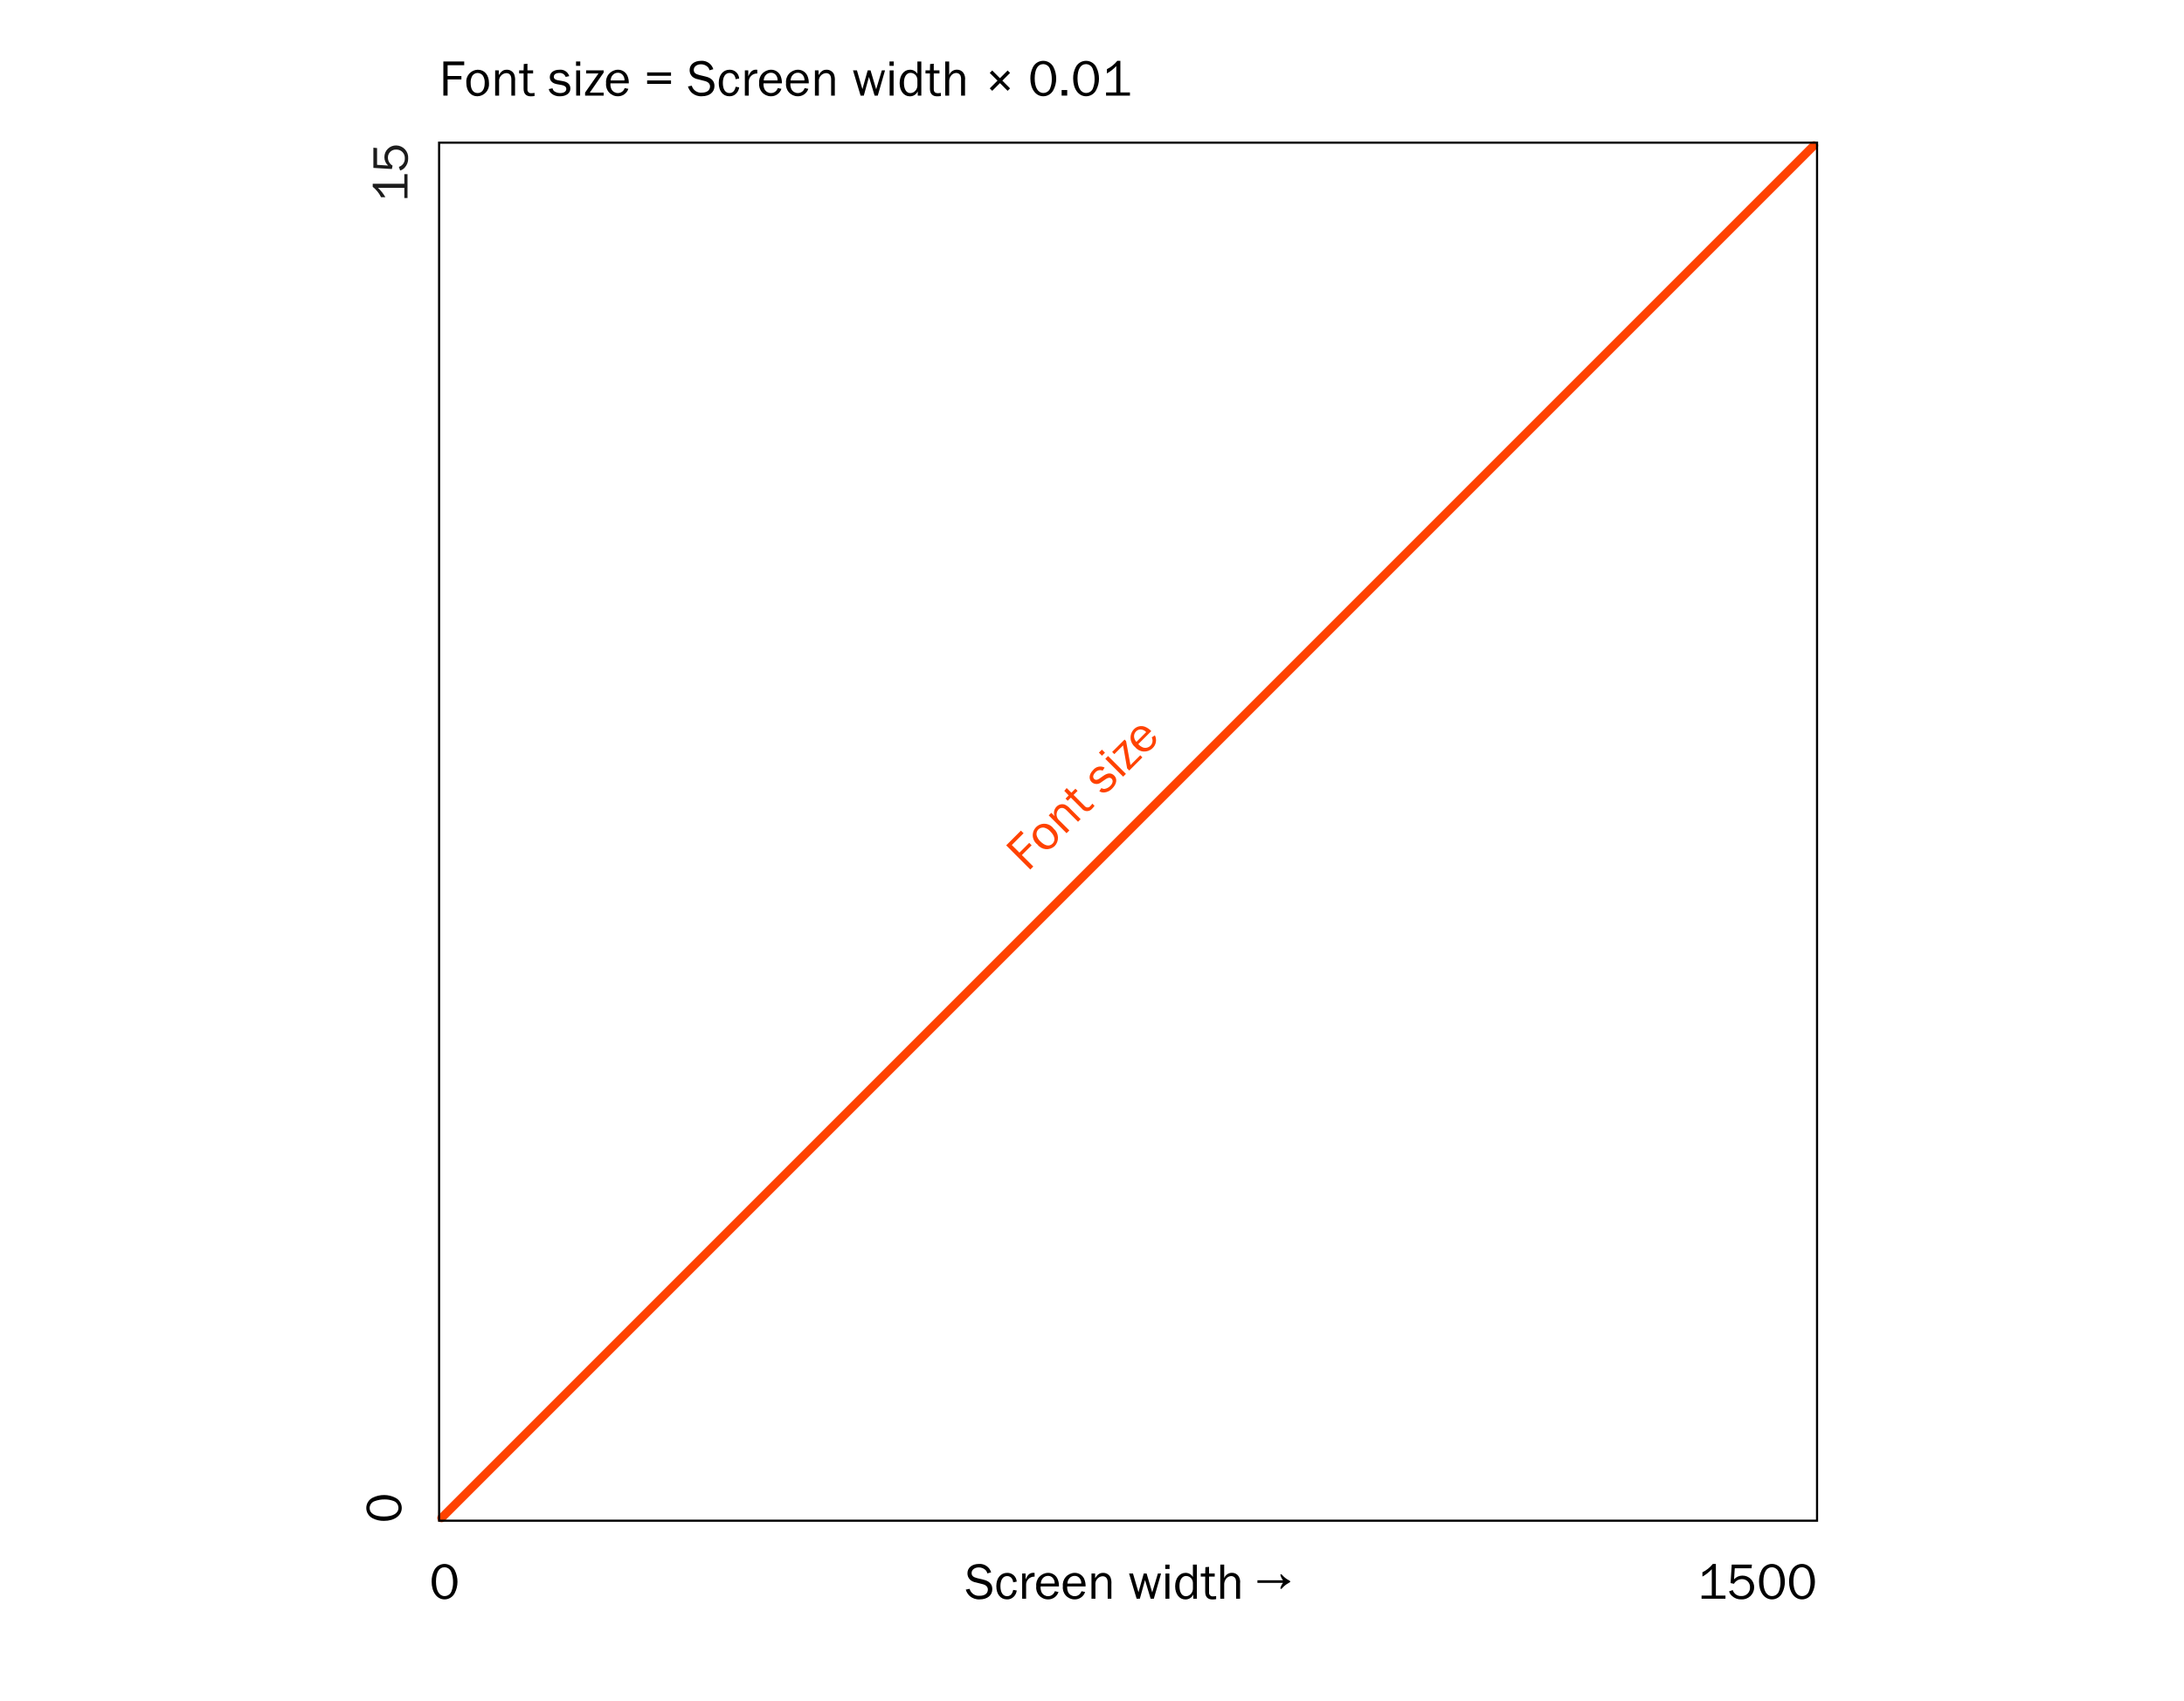
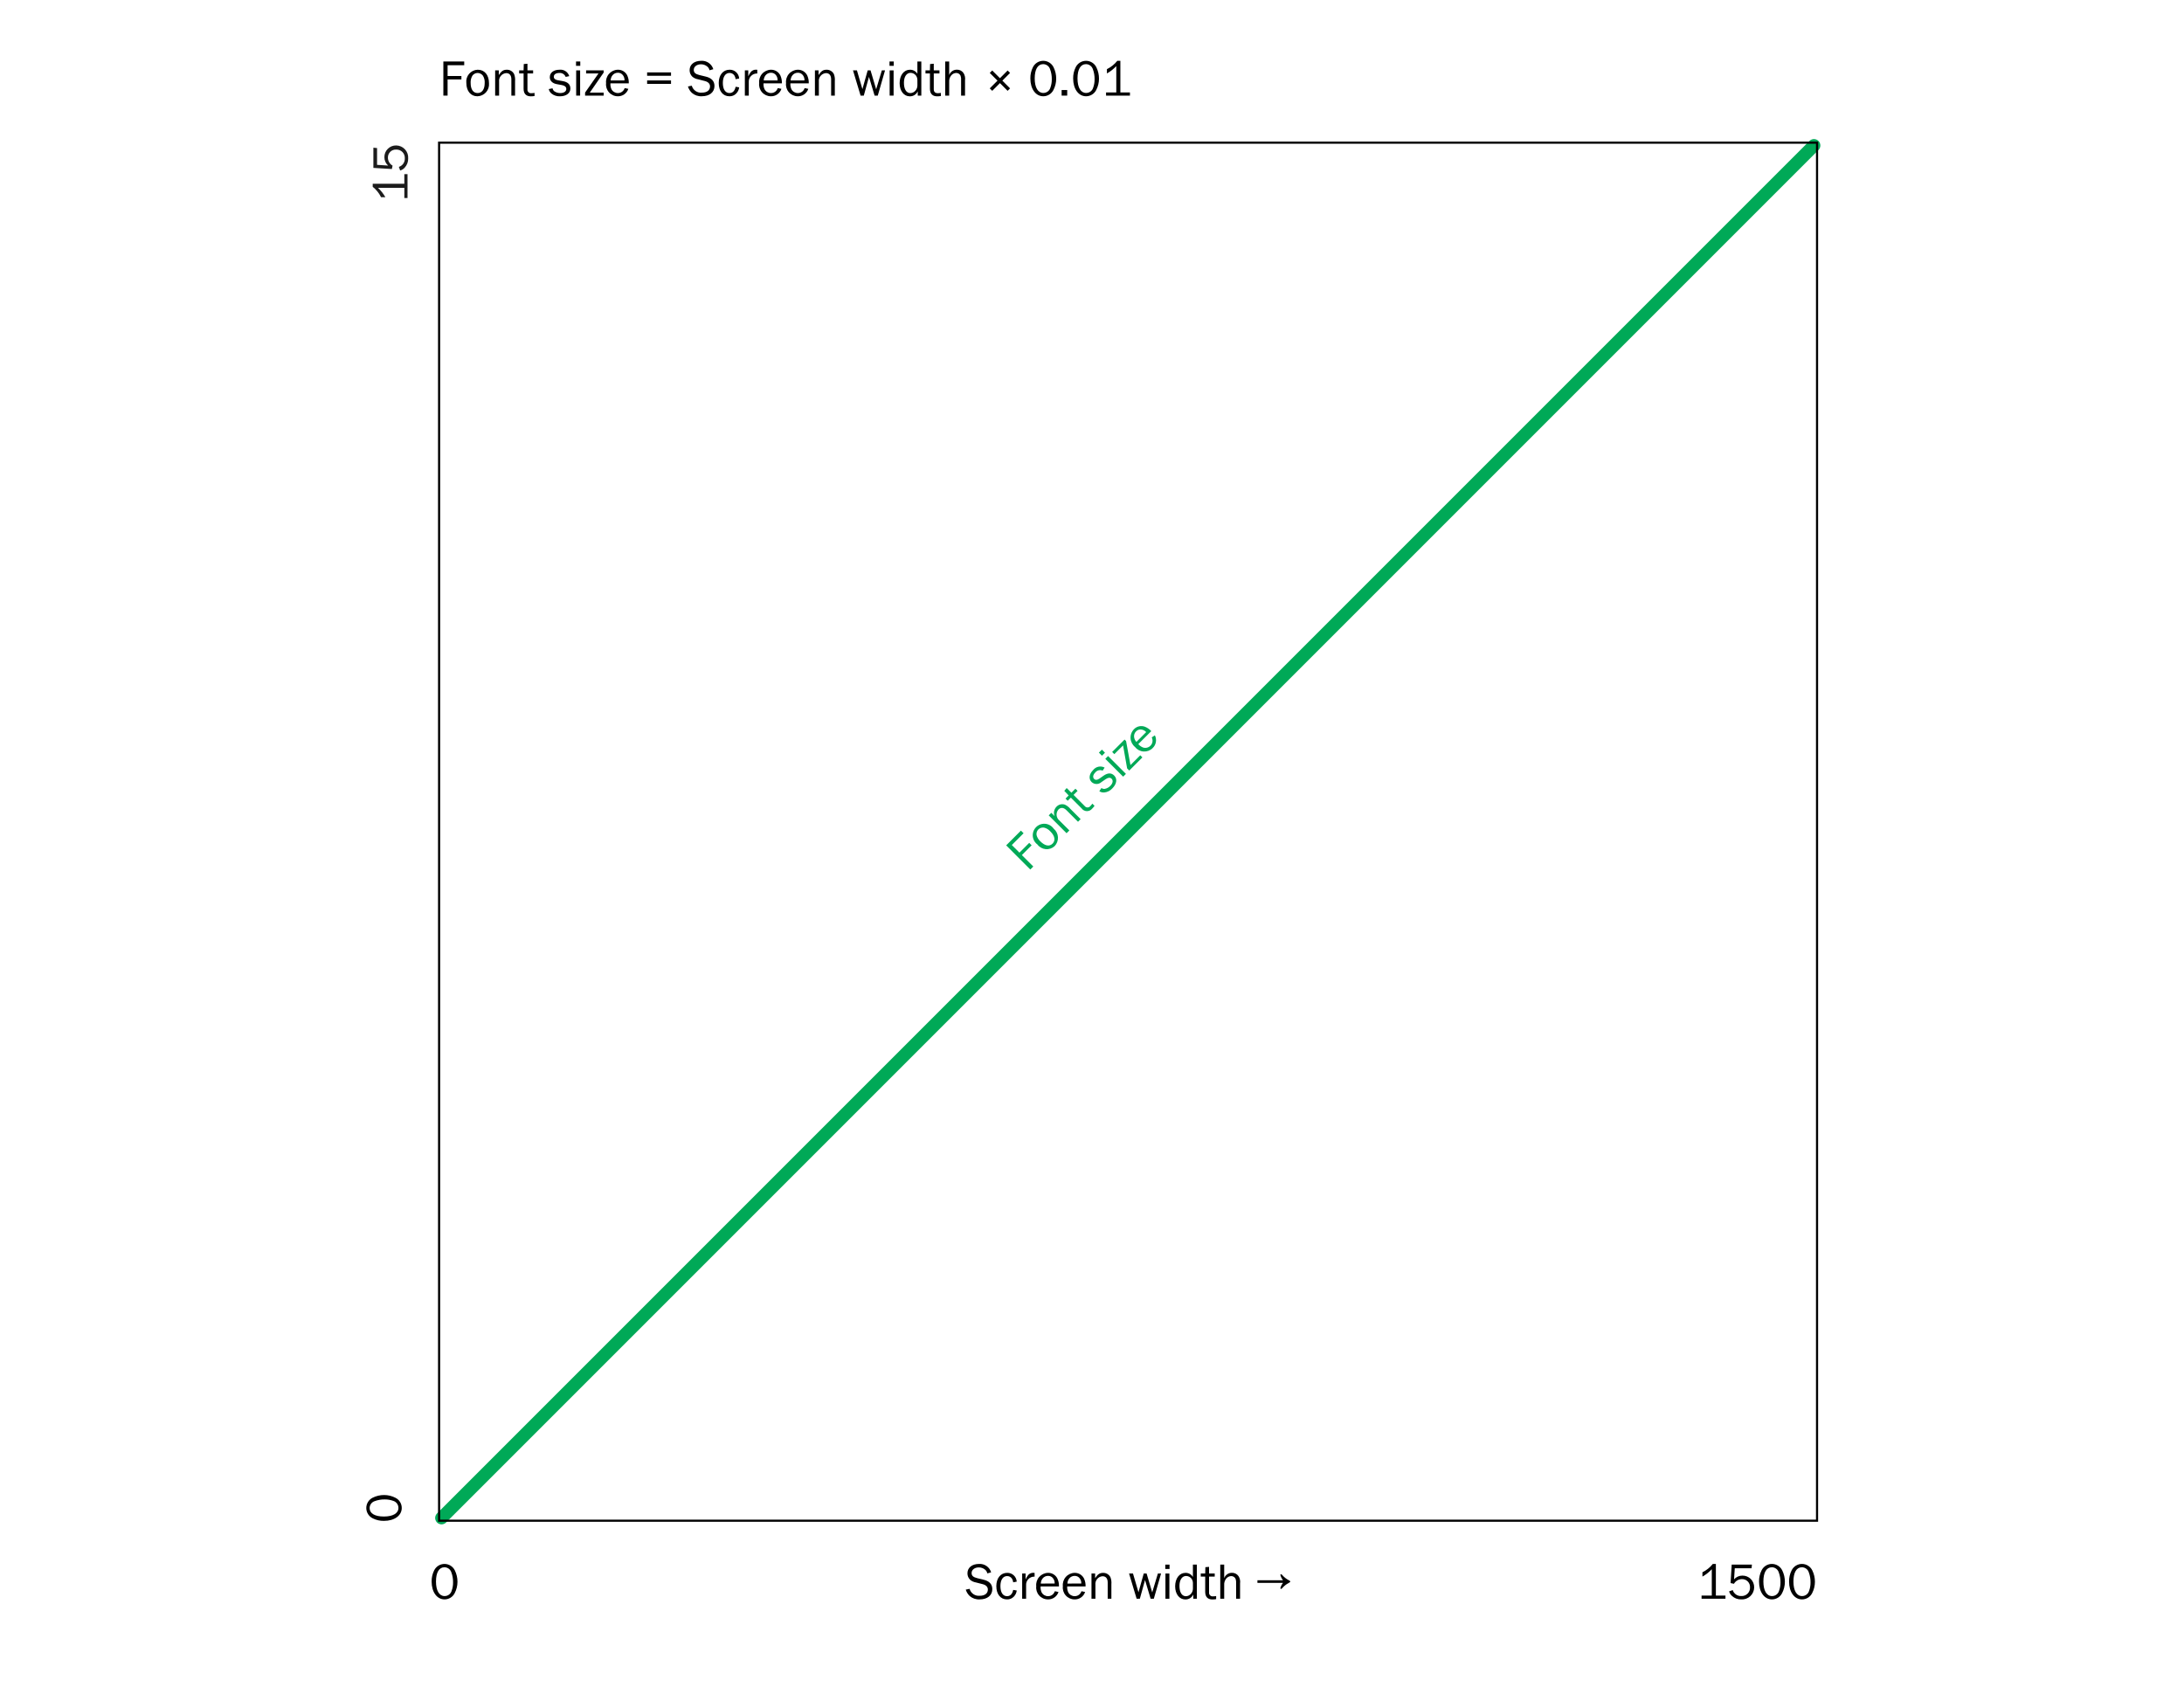
<svg xmlns="http://www.w3.org/2000/svg" width="256" height="199.333" viewBox="0 0 256 199.333">
  <defs>
    <style>
      .cls-1 {
        isolation: isolate;
      }

-       .cls-2, .cls-4, .cls-5 {
+       .cls-2,
+       .cls-4,
+       .cls-5 {
        mix-blend-mode: multiply;
      }

      .cls-3 {
-         fill: #ff4200;
+         fill: #00a957;
      }

-       .cls-4, .cls-5 {
+       .cls-4,
+       .cls-5 {
        fill: none;
      }

      .cls-4 {
        stroke: #000;
        stroke-miterlimit: 10;
        stroke-width: 0.25px;
      }

      .cls-5 {
-         stroke: #ff4200;
+         stroke: #00a957;
        stroke-linecap: round;
+         stroke-width: 1.5px;
        stroke-linejoin: round;
      }

      .cls-6 {
        opacity: 0.89;
      }
    </style>
  </defs>
  <g class="cls-1">
    <g id="Layer_1" data-name="Layer 1">
      <g class="cls-2">
        <path d="M51.969,11.206v-4h2.445v.438H52.465V8.909H54.084v.402H52.465v1.895Z" />
        <path d="M57.318,9.761a1.398,1.398,0,0,1-1.367,1.524c-.773,0-1.289-.624-1.289-1.565A1.384,1.384,0,0,1,56,8.172C56.803,8.172,57.318,8.795,57.318,9.761ZM55.369,8.873a1.508,1.508,0,0,0-.203.84c0,.762.299,1.193.82,1.193.518,0,.828-.437.828-1.169a1.454,1.454,0,0,0-.209-.87.797.797,0,0,0-.625-.317A.771.771,0,0,0,55.369,8.873Z" />
        <path d="M59.94,11.206V9.305c0-.479-.215-.737-.611-.737a.906.906,0,0,0-.826,1.014v1.625h-.463V8.25h.426v.545c.307-.467.539-.623.947-.623a.933.933,0,0,1,.852.516,1.821,1.821,0,0,1,.109.81v1.709Z" />
        <path d="M62.658,11.254a2.551,2.551,0,0,1-.438.036c-.557,0-.846-.306-.846-.899V8.609h-.521V8.25h.521l.02-.744.432-.036v.78h.664v.359h-.664v1.853a.416.416,0,0,0,.478.461,1.75,1.75,0,0,0,.353-.035Z" />
        <path d="M64.766,10.349a.595.595,0,0,0,.191.336,1.206,1.206,0,0,0,.727.222c.414,0,.695-.192.695-.479,0-.24-.174-.39-.51-.456l-.623-.114c-.504-.096-.799-.396-.799-.815,0-.521.445-.869,1.115-.869a1.075,1.075,0,0,1,1.164.749l-.42.091a.731.731,0,0,0-.756-.462c-.383,0-.635.174-.635.438,0,.222.15.353.461.414l.582.102c.606.108.9.396.9.876,0,.539-.486.905-1.219.905a1.461,1.461,0,0,1-1.006-.33.898.898,0,0,1-.307-.516Z" />
        <path d="M68.018,7.716H67.52v-.51h.498ZM68,11.206h-.463V8.25H68Z" />
        <path d="M70.76,11.206H68.582v-.354l1.57-2.243H68.701V8.25H70.76v.252l-1.625,2.35H70.76Z" />
        <path d="M73.652,10.414a1.269,1.269,0,0,1-1.254.87,1.378,1.378,0,0,1-1.355-1.541,1.415,1.415,0,0,1,1.373-1.571,1.196,1.196,0,0,1,1.115.684,2.038,2.038,0,0,1,.174.911H71.553a1.394,1.394,0,0,0,.119.69.849.849,0,0,0,.756.45.808.808,0,0,0,.617-.27,1.015,1.015,0,0,0,.182-.312Zm-.451-.989a.921.921,0,0,0-.168-.588.703.703,0,0,0-.611-.311.796.796,0,0,0-.635.306,1.008,1.008,0,0,0-.211.594Z" />
        <path d="M78.654,8.483v.402H75.853V8.483Zm0,.947V9.833H75.853V9.431Z" />
        <path d="M81.086,10.043a1.117,1.117,0,0,0,1.182.815c.6,0,.959-.276.959-.731,0-.306-.221-.534-.611-.63l-.797-.204a1.388,1.388,0,0,1-.66-.3A1.035,1.035,0,0,1,80.834,8.22c0-.653.541-1.092,1.35-1.092a1.387,1.387,0,0,1,1.428.983l-.449.126a.748.748,0,0,0-.252-.432,1.138,1.138,0,0,0-.744-.27c-.486,0-.846.275-.846.653,0,.318.186.492.654.605l.742.181c.684.161,1.031.533,1.031,1.103,0,.731-.58,1.205-1.48,1.205a1.641,1.641,0,0,1-1.17-.396,1.744,1.744,0,0,1-.461-.75Z" />
        <path d="M86.641,10.24a1.219,1.219,0,0,1-.348.726,1.052,1.052,0,0,1-.797.318c-.756,0-1.248-.612-1.248-1.554,0-.936.504-1.559,1.272-1.559a1.092,1.092,0,0,1,1.121,1.031l-.414.078a.968.968,0,0,0-.156-.45.675.675,0,0,0-.557-.281c-.486,0-.785.449-.785,1.169,0,.744.287,1.187.779,1.187.371,0,.623-.252.719-.737Z" />
        <path d="M87.309,11.206V8.25h.4v.69a2.273,2.273,0,0,1,.307-.516.777.777,0,0,1,.582-.258c.035,0,.102.006.168.012v.438A.949.949,0,0,0,87.77,9.641v1.565Z" />
        <path d="M91.596,10.414a1.267,1.267,0,0,1-1.254.87,1.38,1.38,0,0,1-1.355-1.541,1.415,1.415,0,0,1,1.375-1.571,1.2,1.2,0,0,1,1.115.684,2.066,2.066,0,0,1,.174.911H89.496a1.391,1.391,0,0,0,.121.69.847.847,0,0,0,.756.45.814.814,0,0,0,.617-.27,1.018,1.018,0,0,0,.18-.312Zm-.449-.989a.932.932,0,0,0-.168-.588.705.705,0,0,0-.611-.311.799.799,0,0,0-.637.306,1.007,1.007,0,0,0-.209.594Z" />
        <path d="M94.746,10.414a1.267,1.267,0,0,1-1.254.87,1.38,1.38,0,0,1-1.355-1.541,1.415,1.415,0,0,1,1.375-1.571,1.2,1.2,0,0,1,1.115.684,2.066,2.066,0,0,1,.174.911H92.647a1.391,1.391,0,0,0,.121.69.847.847,0,0,0,.756.45.814.814,0,0,0,.617-.27,1.018,1.018,0,0,0,.18-.312Zm-.449-.989a.933.933,0,0,0-.168-.588.705.705,0,0,0-.611-.311.799.799,0,0,0-.637.306,1.007,1.007,0,0,0-.209.594Z" />
        <path d="M97.422,11.206V9.305c0-.479-.217-.737-.611-.737a.906.906,0,0,0-.828,1.014v1.625h-.461V8.25h.426v.545c.305-.467.539-.623.947-.623a.935.935,0,0,1,.852.516,1.829,1.829,0,0,1,.107.81v1.709Z" />
        <path d="M102.889,11.206h-.373l-.658-2.194-.607,2.194h-.377L99.986,8.25h.461l.642,2.2.617-2.2h.336l.658,2.213.666-2.213h.373Z" />
        <path d="M104.762,7.716h-.498v-.51h.498Zm-.018,3.49h-.463V8.25h.463Z" />
        <path d="M107.994,11.206h-.42v-.504a.985.985,0,0,1-.935.588c-.695,0-1.188-.636-1.188-1.535,0-.936.498-1.583,1.213-1.583a.986.986,0,0,1,.869.479V7.206h.461Zm-.461-1.817a.89.89,0,0,0-.174-.545.81.81,0,0,0-.625-.307c-.473,0-.779.456-.779,1.158,0,.768.283,1.217.762,1.217a.811.811,0,0,0,.6-.3.926.926,0,0,0,.217-.606Z" />
        <path d="M110.287,11.254a2.581,2.581,0,0,1-.438.036c-.559,0-.846-.306-.846-.899V8.609h-.521V8.25h.521l.018-.744.432-.036v.78h.666v.359h-.666v1.853c0,.306.162.461.48.461a1.75,1.75,0,0,0,.353-.035Z" />
        <path d="M112.656,11.206V9.413a1.317,1.317,0,0,0-.06-.534A.55.55,0,0,0,112.08,8.55a.797.797,0,0,0-.576.281,1.09,1.09,0,0,0-.244.78v1.595h-.463v-4h.463V8.795a.951.951,0,0,1,.904-.629.901.901,0,0,1,.773.39,1.243,1.243,0,0,1,.18.857v1.793Z" />
        <path d="M117.209,9.741l-.904.905-.289-.288.906-.905-.906-.905.289-.288.904.905.9-.905.287.288-.904.905.904.905-.287.288Z" />
        <path d="M123.498,7.89a2.973,2.973,0,0,1,.305,1.338,2.868,2.868,0,0,1-.324,1.319,1.329,1.329,0,0,1-1.188.737c-.893,0-1.516-.857-1.516-2.087a2.828,2.828,0,0,1,.293-1.308,1.35,1.35,0,0,1,2.43,0Zm-2.213,1.296c0,1.073.377,1.709,1.012,1.709a.857.857,0,0,0,.828-.63,2.74,2.74,0,0,0,.162-.972,3.218,3.218,0,0,0-.203-1.188.854.854,0,0,0-.811-.587C121.644,7.519,121.285,8.13,121.285,9.185Z" />
        <path d="M125.094,11.206H124.44v-.653h.654Z" />
        <path d="M128.514,7.89a2.974,2.974,0,0,1,.305,1.338,2.868,2.868,0,0,1-.324,1.319,1.329,1.329,0,0,1-1.188.737c-.892,0-1.516-.857-1.516-2.087a2.828,2.828,0,0,1,.293-1.308,1.35,1.35,0,0,1,2.43,0Zm-2.213,1.296c0,1.073.377,1.709,1.012,1.709a.857.857,0,0,0,.828-.63,2.74,2.74,0,0,0,.162-.972A3.216,3.216,0,0,0,128.1,8.105a.854.854,0,0,0-.81-.587C126.66,7.519,126.301,8.13,126.301,9.185Z" />
        <path d="M132.449,11.206h-2.801V10.834h1.199V7.746a4.489,4.489,0,0,1-1.098.863V8.105a3.565,3.565,0,0,0,1.217-.978h.359V10.834h1.123Z" />
      </g>
      <g class="cls-2">
        <path d="M113.652,186.224a1.118,1.118,0,0,0,1.182.816c.6,0,.959-.276.959-.732,0-.306-.221-.534-.611-.63l-.797-.204a1.387,1.387,0,0,1-.66-.3A1.035,1.035,0,0,1,113.4,184.4c0-.653.541-1.092,1.35-1.092a1.387,1.387,0,0,1,1.428.983l-.449.126a.749.749,0,0,0-.252-.432,1.138,1.138,0,0,0-.744-.27c-.486,0-.846.275-.846.653,0,.318.186.492.654.606l.742.181c.684.161,1.031.533,1.031,1.104,0,.731-.58,1.205-1.48,1.205a1.64,1.64,0,0,1-1.17-.396,1.744,1.744,0,0,1-.461-.75Z" />
        <path d="M119.178,186.421a1.22,1.22,0,0,1-.348.726,1.052,1.052,0,0,1-.797.318c-.756,0-1.248-.612-1.248-1.554,0-.935.504-1.559,1.271-1.559a1.092,1.092,0,0,1,1.121,1.031l-.414.078a.969.969,0,0,0-.156-.45.675.675,0,0,0-.557-.281c-.486,0-.785.449-.785,1.169,0,.744.287,1.188.779,1.188.371,0,.623-.252.719-.737Z" />
        <path d="M119.814,187.387v-2.956h.402v.689a2.283,2.283,0,0,1,.305-.516.78.78,0,0,1,.582-.258c.037,0,.102.006.168.012v.438a.949.949,0,0,0-.994,1.025v1.565Z" />
        <path d="M124.074,186.595a1.269,1.269,0,0,1-1.254.87,1.379,1.379,0,0,1-1.355-1.541,1.415,1.415,0,0,1,1.373-1.571,1.196,1.196,0,0,1,1.115.684,2.038,2.038,0,0,1,.174.911h-2.152a1.393,1.393,0,0,0,.119.689.849.849,0,0,0,.756.45.808.808,0,0,0,.617-.27,1.018,1.018,0,0,0,.182-.312Zm-.451-.989a.92.92,0,0,0-.168-.588.703.703,0,0,0-.611-.311.796.796,0,0,0-.635.306,1.009,1.009,0,0,0-.211.594Z" />
        <path d="M127.193,186.595a1.267,1.267,0,0,1-1.254.87,1.38,1.38,0,0,1-1.355-1.541,1.415,1.415,0,0,1,1.375-1.571,1.2,1.2,0,0,1,1.115.684,2.063,2.063,0,0,1,.174.911h-2.154a1.392,1.392,0,0,0,.121.689.847.847,0,0,0,.756.45.814.814,0,0,0,.617-.27,1.02,1.02,0,0,0,.18-.312Zm-.449-.989a.932.932,0,0,0-.168-.588.705.705,0,0,0-.611-.311.8.8,0,0,0-.637.306,1.008,1.008,0,0,0-.209.594Z" />
        <path d="M129.84,187.387v-1.901c0-.48-.217-.737-.611-.737a.906.906,0,0,0-.828,1.014v1.625H127.94v-2.956h.426v.545c.305-.467.539-.623.947-.623a.935.935,0,0,1,.852.516,1.829,1.829,0,0,1,.107.809v1.709Z" />
        <path d="M135.246,187.387h-.373l-.658-2.194-.607,2.194h-.377l-.887-2.956h.461l.643,2.2.617-2.2H134.4l.658,2.213.666-2.213h.373Z" />
        <path d="M137.088,183.897H136.59v-.51h.498Zm-.018,3.49h-.461v-2.956h.461Z" />
        <path d="M140.291,187.387h-.42v-.504a.985.985,0,0,1-.936.588c-.695,0-1.188-.636-1.188-1.535,0-.935.498-1.583,1.213-1.583a.986.986,0,0,1,.869.48v-1.445h.461Zm-.461-1.817a.89.89,0,0,0-.174-.545.81.81,0,0,0-.625-.307c-.473,0-.779.456-.779,1.158,0,.768.283,1.217.762,1.217a.812.812,0,0,0,.6-.3.926.926,0,0,0,.217-.606Z" />
        <path d="M142.553,187.435a2.561,2.561,0,0,1-.438.036c-.557,0-.846-.306-.846-.899V184.79h-.521v-.359h.521l.02-.744.432-.036v.78h.664v.359h-.664v1.854a.416.416,0,0,0,.478.461,1.751,1.751,0,0,0,.353-.035Z" />
        <path d="M144.893,187.387v-1.793a1.364,1.364,0,0,0-.059-.534.553.553,0,0,0-.516-.329.794.794,0,0,0-.576.281,1.09,1.09,0,0,0-.246.78v1.595h-.461v-4h.461v1.589a.955.955,0,0,1,.906-.629.904.904,0,0,1,.773.39,1.244,1.244,0,0,1,.18.858v1.793Z" />
        <path d="M150.389,185.222a1.769,1.769,0,0,1-.311-.623.083.083,0,0,1,.09-.084c.041,0,.059.012.137.102a2.637,2.637,0,0,0,.793.618c.125.071.137.083.137.143s-.012.066-.186.162a2.626,2.626,0,0,0-.744.594c-.084.09-.096.102-.143.102a.082.082,0,0,1-.084-.084,1.705,1.705,0,0,1,.311-.624h-2.998v-.306Z" />
      </g>
      <g class="cls-2">
        <path d="M53.317,184.07a2.975,2.975,0,0,1,.306,1.338,2.88,2.88,0,0,1-.324,1.319,1.329,1.329,0,0,1-1.188.737c-.893,0-1.517-.857-1.517-2.087a2.815,2.815,0,0,1,.294-1.308,1.349,1.349,0,0,1,2.429,0Zm-2.213,1.296c0,1.073.378,1.709,1.013,1.709a.857.857,0,0,0,.828-.63,2.74,2.74,0,0,0,.162-.972,3.195,3.195,0,0,0-.204-1.188.854.854,0,0,0-.809-.587C51.464,183.699,51.105,184.31,51.105,185.366Z" />
      </g>
      <g class="cls-2">
        <path d="M202.252,187.387h-2.801v-.372H200.65v-3.088a4.486,4.486,0,0,1-1.098.863v-.504a3.563,3.563,0,0,0,1.217-.978h.359v3.706h1.123Z" />
        <path d="M205.31,183.818h-1.967l-.084,1.296a1.293,1.293,0,0,1,.979-.439,1.359,1.359,0,0,1,1.379,1.386,1.425,1.425,0,0,1-1.523,1.403,1.521,1.521,0,0,1-1.08-.408,1.117,1.117,0,0,1-.336-.533l.426-.15a.992.992,0,0,0,.99.696.97.97,0,0,0,1.037-1.014.917.917,0,0,0-.941-.966,1.075,1.075,0,0,0-.942.546l-.396-.084.133-2.165h2.369Z" />
        <path d="M208.91,184.07a2.975,2.975,0,0,1,.307,1.338,2.893,2.893,0,0,1-.324,1.319,1.329,1.329,0,0,1-1.188.737c-.895,0-1.518-.857-1.518-2.087a2.804,2.804,0,0,1,.295-1.308,1.348,1.348,0,0,1,2.428,0Zm-2.213,1.296c0,1.073.379,1.709,1.014,1.709a.857.857,0,0,0,.828-.63,2.74,2.74,0,0,0,.162-.972,3.176,3.176,0,0,0-.205-1.188.853.853,0,0,0-.809-.587C207.057,183.699,206.697,184.31,206.697,185.366Z" />
        <path d="M212.432,184.07a2.974,2.974,0,0,1,.307,1.338,2.893,2.893,0,0,1-.324,1.319,1.329,1.329,0,0,1-1.188.737c-.895,0-1.518-.857-1.518-2.087a2.803,2.803,0,0,1,.295-1.308,1.348,1.348,0,0,1,2.428,0Zm-2.213,1.296c0,1.073.379,1.709,1.014,1.709a.857.857,0,0,0,.828-.63,2.737,2.737,0,0,0,.162-.972,3.176,3.176,0,0,0-.205-1.188.853.853,0,0,0-.809-.587C210.578,183.699,210.219,184.31,210.219,185.366Z" />
      </g>
      <g class="cls-2">
        <path d="M43.698,175.537a2.974,2.974,0,0,1,1.338-.306,2.881,2.881,0,0,1,1.319.324,1.329,1.329,0,0,1,.737,1.188c0,.893-.857,1.517-2.087,1.517a2.816,2.816,0,0,1-1.308-.294,1.349,1.349,0,0,1,0-2.429Zm1.296,2.213c1.073,0,1.709-.378,1.709-1.013a.857.857,0,0,0-.63-.828,2.74,2.74,0,0,0-.972-.162,3.195,3.195,0,0,0-1.188.204.854.854,0,0,0-.587.81C43.327,177.391,43.938,177.75,44.994,177.75Z" />
      </g>
      <g class="cls-2">
        <path class="cls-3" d="M120.769,101.914,117.94,99.085l1.729-1.73.311.309-1.379,1.379.894.894,1.145-1.145.284.284-1.145,1.146,1.34,1.34Z" />
        <path class="cls-3" d="M123.509,97.129a1.399,1.399,0,0,1,.109,2.045,1.365,1.365,0,0,1-2.019-.195,1.347,1.347,0,1,1,1.909-1.85Zm-2.007.751a1.499,1.499,0,0,0,.449.738c.539.539,1.057.632,1.425.263.365-.365.276-.895-.24-1.412a1.453,1.453,0,0,0-.764-.467.795.795,0,0,0-.666.217A.768.768,0,0,0,121.502,97.88Z" />
        <path class="cls-3" d="M126.362,96.318l-1.344-1.344c-.34-.34-.674-.369-.953-.09a.907.907,0,0,0,.131,1.303l1.149,1.148-.327.326-2.09-2.09.301-.301.386.385a1.03,1.03,0,0,1,.23-1.109.933.933,0,0,1,.967-.238,1.815,1.815,0,0,1,.648.496l1.209,1.208Z" />
        <path class="cls-3" d="M128.298,94.451a2.563,2.563,0,0,1-.284.335.776.776,0,0,1-1.233-.038l-1.26-1.26-.369.369-.254-.254.369-.369-.514-.539.279-.33.553.551.47-.47.254.254-.47.47,1.31,1.312a.417.417,0,0,0,.665-.014,1.726,1.726,0,0,0,.225-.274Z" />
        <path class="cls-3" d="M129.105,92.363a.589.589,0,0,0,.373.103,1.199,1.199,0,0,0,.67-.357c.293-.292.356-.628.153-.831-.17-.17-.399-.151-.683.038l-.522.36a.845.845,0,0,1-1.141-.013c-.368-.369-.3-.928.175-1.402a1.072,1.072,0,0,1,1.351-.293l-.232.36a.733.733,0,0,0-.861.208c-.272.272-.326.572-.14.759.157.157.356.144.619-.034l.483-.34c.505-.352.916-.355,1.256-.016.381.381.296.983-.221,1.5a1.46,1.46,0,0,1-.945.479.893.893,0,0,1-.582-.147Z" />
        <path class="cls-3" d="M129.52,88.225l-.352.352-.36-.36.352-.352Zm2.457,2.481-.327.326-2.091-2.09.327-.327Z" />
        <path class="cls-3" d="M133.907,88.775l-1.539,1.539-.25-.25-.477-2.697-1.025,1.025-.254-.254,1.454-1.454.179.179.513,2.811,1.149-1.148Z" />
        <path class="cls-3" d="M135.371,86.19a1.27,1.27,0,0,1-.272,1.502,1.377,1.377,0,0,1-2.048-.132,1.413,1.413,0,0,1-.14-2.082,1.197,1.197,0,0,1,1.272-.305,2.031,2.031,0,0,1,.766.521l-1.522,1.522a1.388,1.388,0,0,0,.572.403.852.852,0,0,0,.854-.216.813.813,0,0,0,.244-.627,1.038,1.038,0,0,0-.092-.35Zm-1.019-.382a.929.929,0,0,0-.534-.296.704.704,0,0,0-.652.212.795.795,0,0,0-.233.666,1.008,1.008,0,0,0,.272.568Z" />
      </g>
      <rect class="cls-4" x="51.469" y="16.722" width="161.518" height="161.518" />
      <line class="cls-5" x1="212.624" y1="17.052" x2="51.758" y2="177.918" />
      <g class="cls-6">
        <path d="M47.767,20.413v2.801h-.372V22.015H44.307a4.468,4.468,0,0,1,.863,1.098H44.666a3.569,3.569,0,0,0-.978-1.218v-.359h3.706V20.413Z" />
        <path d="M44.198,17.354V19.32l1.296.084a1.293,1.293,0,0,1-.438-.978,1.359,1.359,0,0,1,1.386-1.379,1.425,1.425,0,0,1,1.403,1.523,1.516,1.516,0,0,1-.408,1.079,1.118,1.118,0,0,1-.533.336l-.15-.426a.991.991,0,0,0,.696-.989.97.97,0,0,0-1.014-1.038.918.918,0,0,0-.966.942,1.076,1.076,0,0,0,.546.941l-.084.396-2.165-.132V17.311Z" />
      </g>
    </g>
  </g>
</svg>
